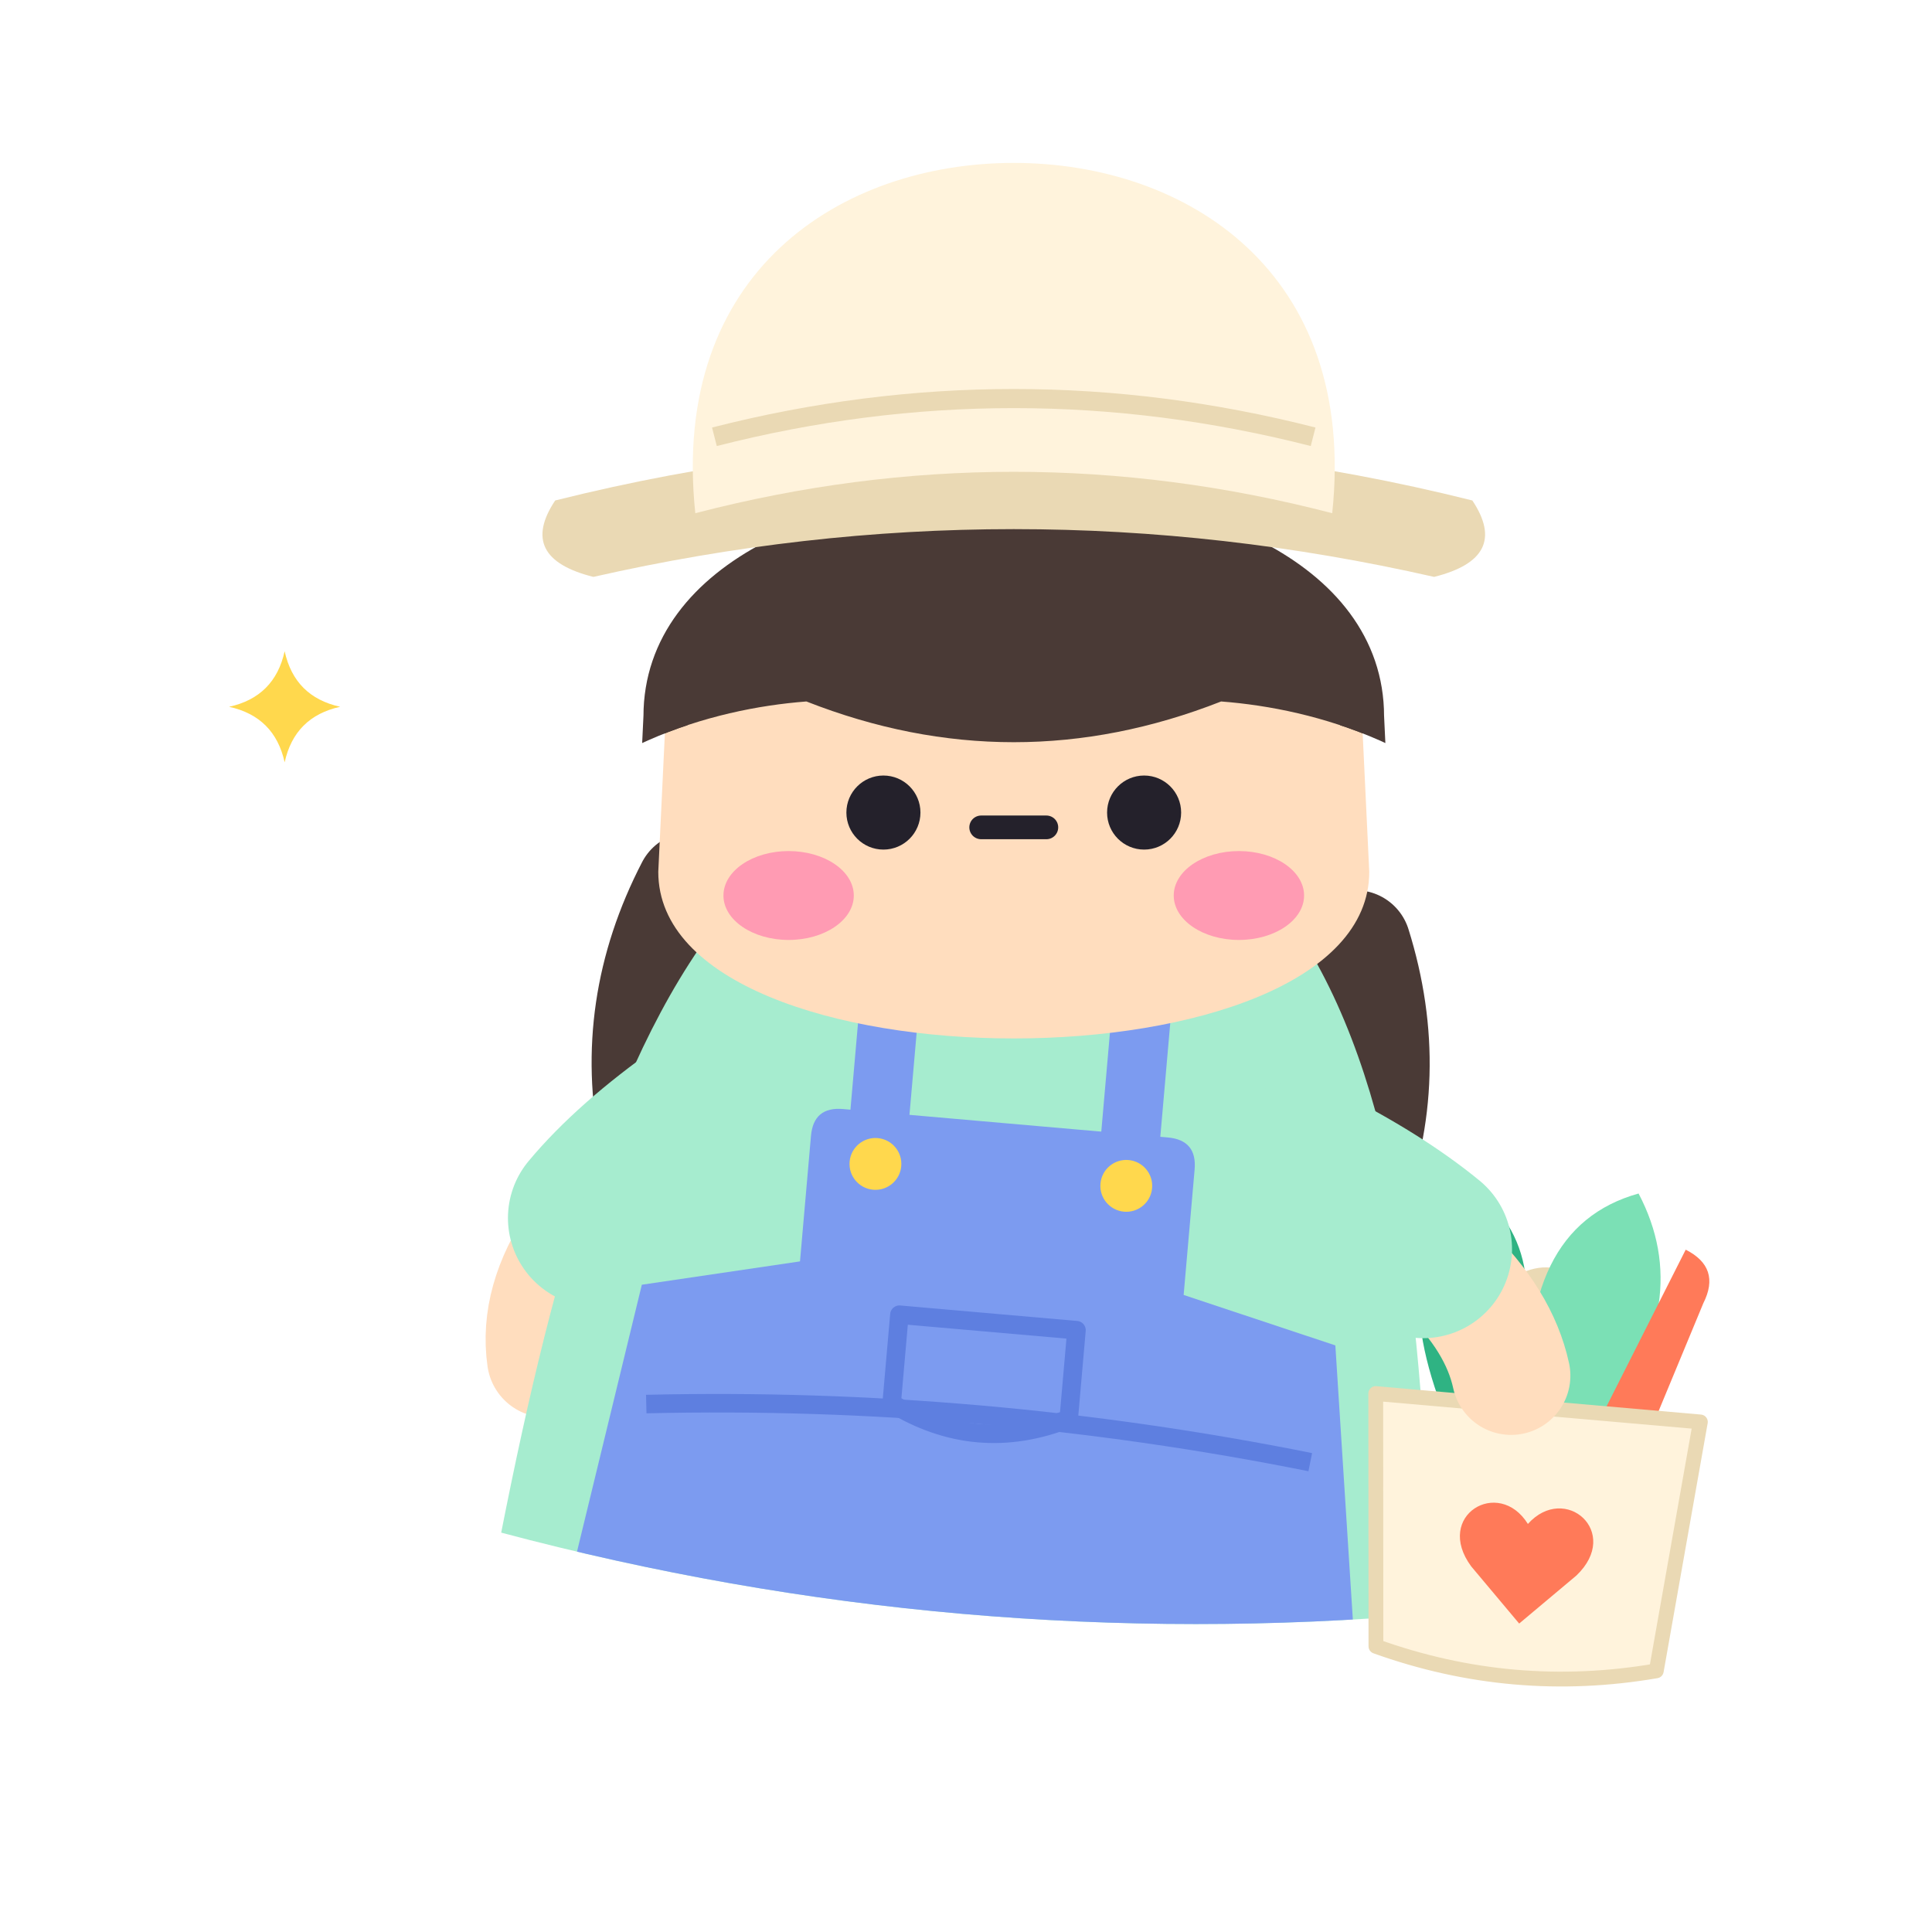
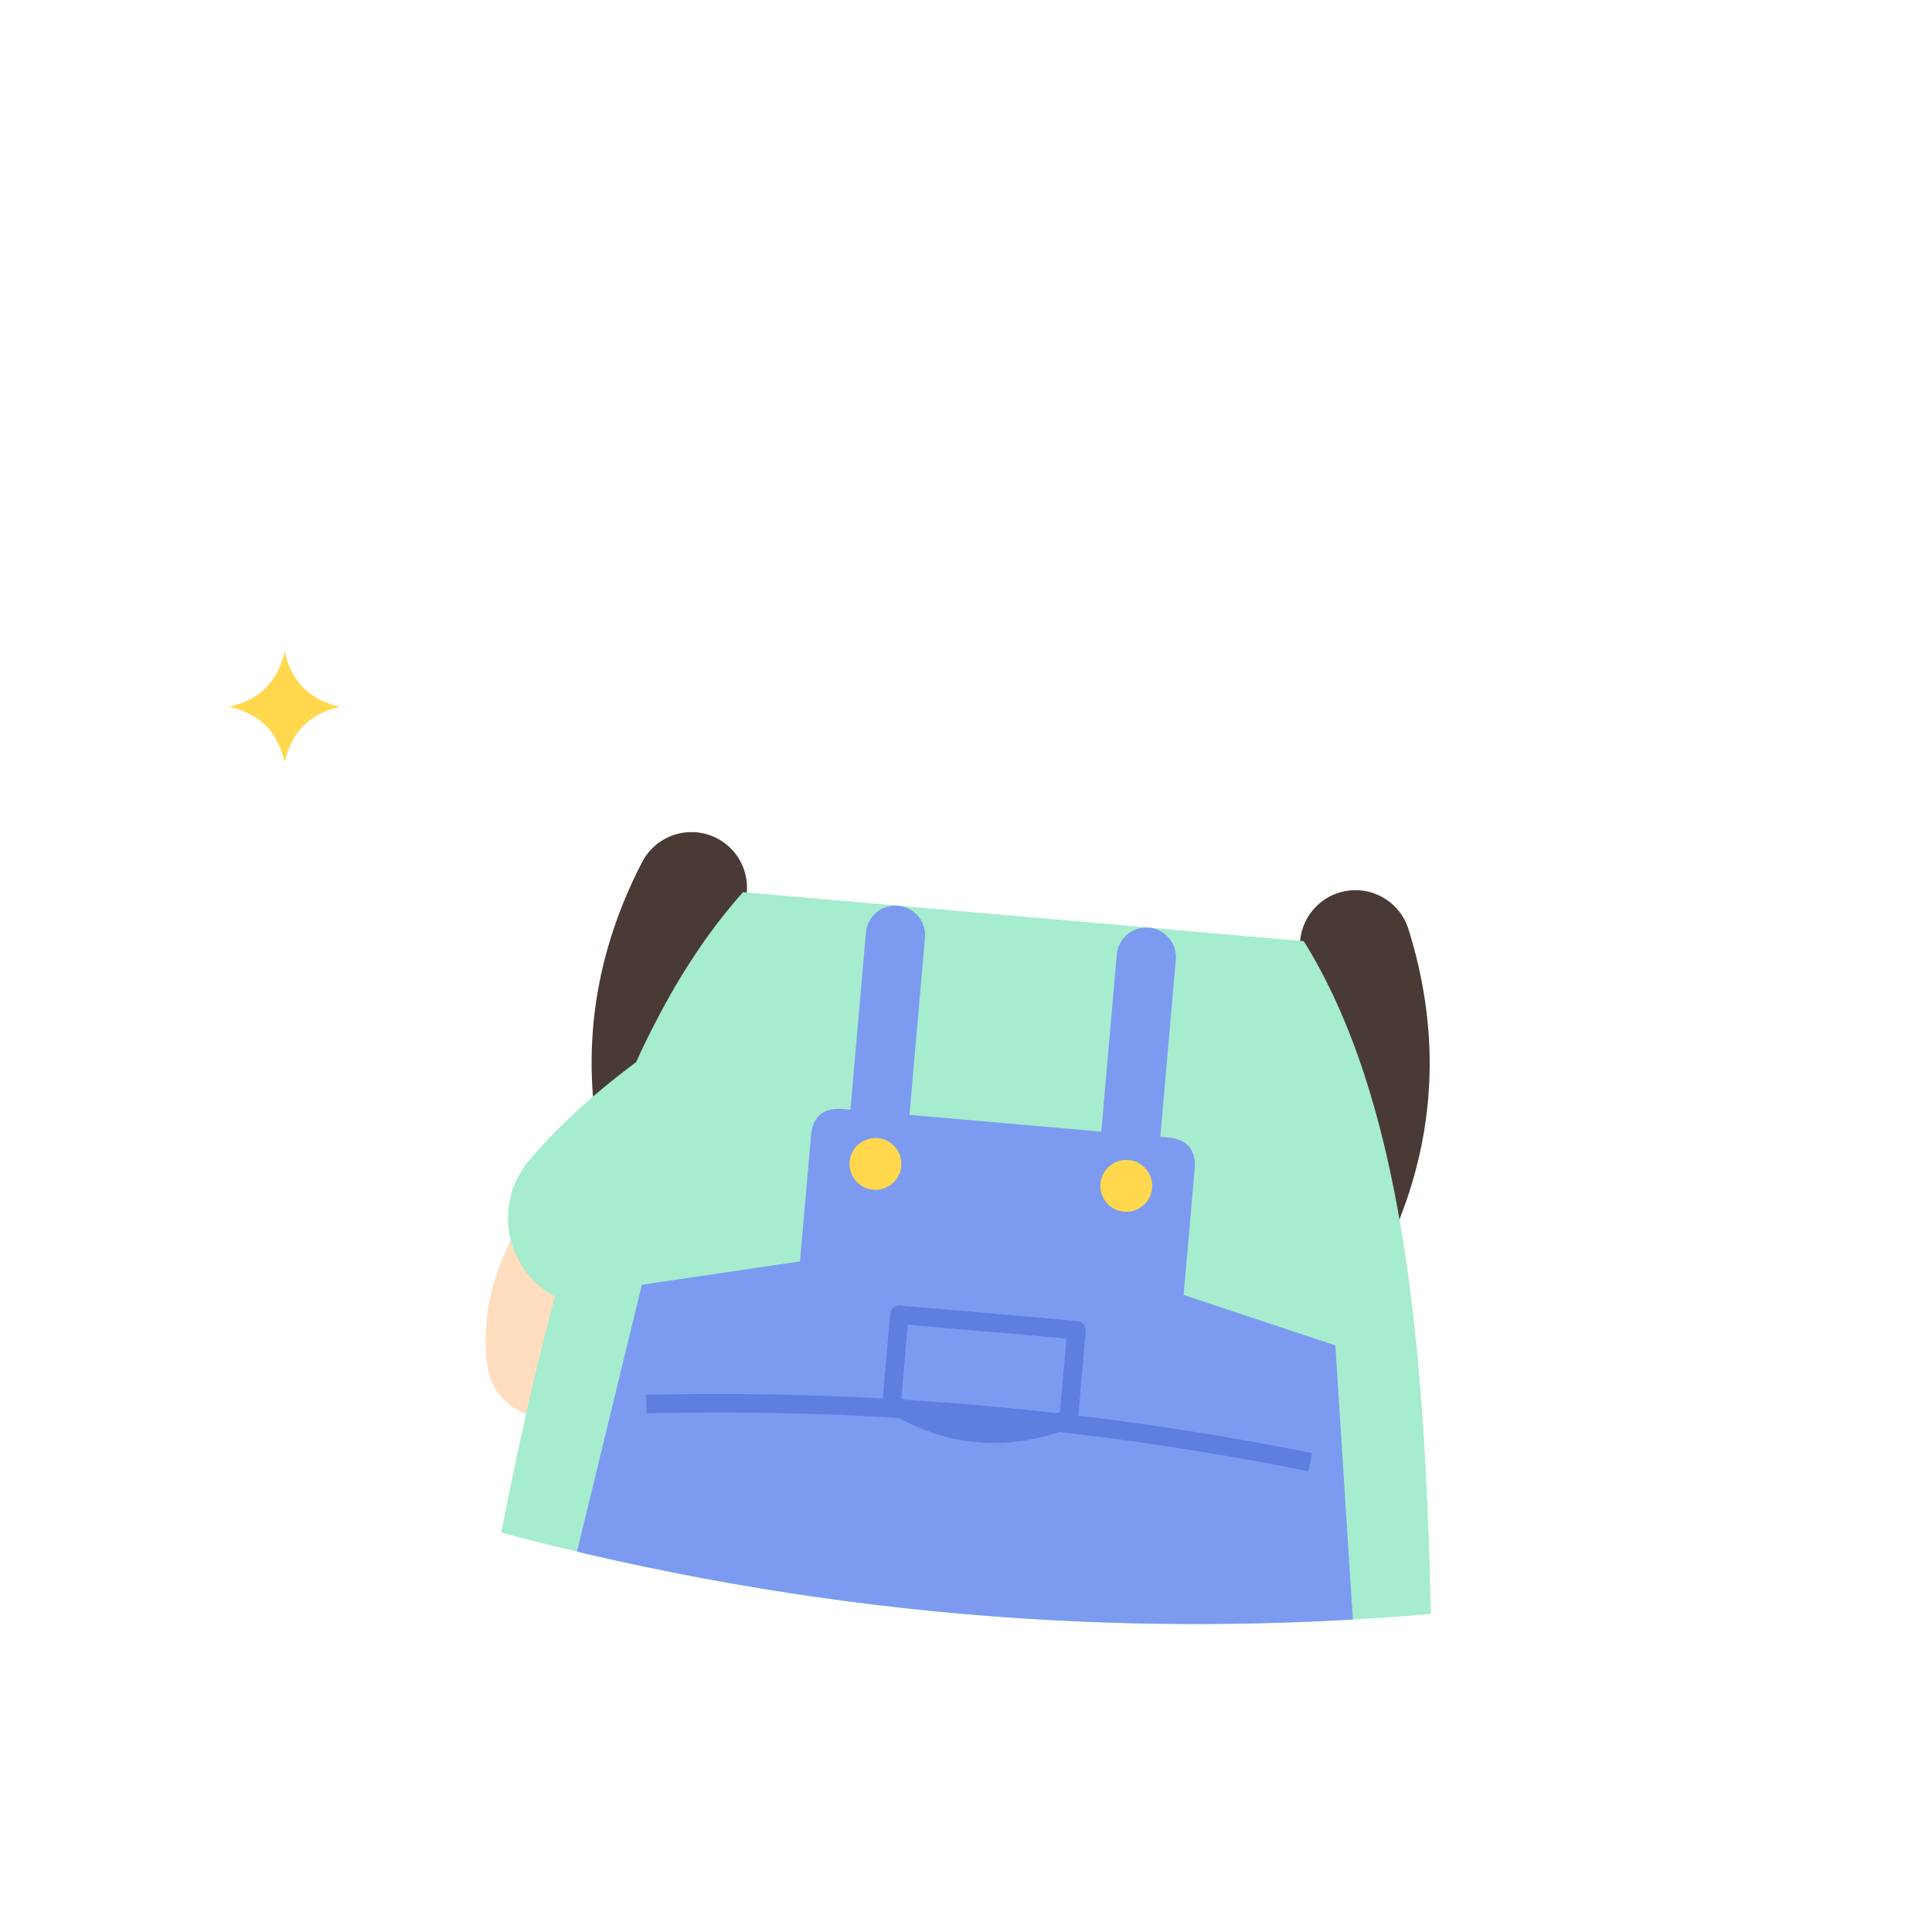
<svg xmlns="http://www.w3.org/2000/svg" viewBox="0 0 480 480" width="480" height="480">
  <g transform="translate(240 470) scale(0.92) translate(-240 -470)">
    <g>
      <g transform="translate(0 0) rotate(5 240 384)">
        <path d="M150 206 q-14 34 -4 68 q6 24 -6 44" stroke="#4A3A36" stroke-width="30" stroke-linecap="round" fill="none" />
        <rect x="130" y="296" width="36" height="16" rx="8" fill="#FF7A59" />
        <path d="M330 206 q14 34 4 68 q-6 24 6 44" stroke="#4A3A36" stroke-width="30" stroke-linecap="round" fill="none" />
        <rect x="314" y="296" width="36" height="16" rx="8" fill="#FF7A59" />
        <path d="M160 268 Q115.0 306.0 122 336" stroke="#FFDDBE" stroke-width="32" stroke-linecap="round" fill="none" />
        <path d="M160 268 Q142.0 283.2 132.32 297.12" stroke="#A6ECCF" stroke-width="48" stroke-linecap="round" fill="none" />
-         <clipPath id="c131">
+         <clipPath id="c221">
          <path d="M164 206 C134 246 122 310 114 384 Q240 406 366 384 C358 310 346 246 316 206 Z" />
        </clipPath>
        <path d="M164 206 C134 246 122 310 114 384 Q240 406 366 384 C358 310 346 246 316 206 Z" fill="#A6ECCF" />
-         <g clip-path="url(#c131)">
+         <g clip-path="url(#c221)">
          <path d="M206 214 V270 M274 214 V270" stroke="#7C9BF0" stroke-width="16" stroke-linecap="round" />
          <path d="M196 262 H284 Q292 262 292 270 V304 L334 314 L348 406 H132 L146 314 L188 304 V270 Q188 262 196 262 Z" fill="#7C9BF0" />
          <circle cx="206" cy="276" r="7" fill="#FFD84D" />
          <circle cx="274" cy="276" r="7" fill="#FFD84D" />
          <path d="M216 316 H264 V340 Q240 352 216 340 Z" fill="none" stroke="#5E7FE0" stroke-width="5" stroke-linejoin="round" />
          <path d="M150 346 Q240 336 330 346" stroke="#5E7FE0" stroke-width="5" fill="none" />
        </g>
-         <g transform="rotate(-5 240 236)">
-           <path d="M146 152 C146 78 334 78 334 152 L336 194 C336 254 144 254 144 194 Z" fill="#FFDDBE" />
-           <clipPath id="htoey">
-             <path d="M100 40 H380 V190 C356 160 322 150 296 148 Q240 170 184 148 C158 150 124 160 100 190 Z" />
-           </clipPath>
-           <path d="M146 152 C146 78 334 78 334 152 L336 194 C336 254 144 254 144 194 Z" fill="#4A3A36" stroke="#4A3A36" stroke-width="12" stroke-linejoin="round" clip-path="url(#htoey)" />
-           <g transform="translate(240 92) scale(0.86) translate(-240 -130)">
-             <path d="M96 132 Q240 96 384 132 Q396 150 372 156 Q240 126 108 156 Q84 150 96 132 Z" fill="#EAD9B4" />
-             <path d="M140 136 C132 60 186 26 240 26 C294 26 348 60 340 136 Q240 110 140 136 Z" fill="#FFF3DC" />
-             <path d="M146 112 Q240 88 334 112" stroke="#EAD9B4" stroke-width="6" fill="none" />
-           </g>
-           <g transform="translate(240 178) scale(0.8) translate(-240 -262)">
-             <ellipse cx="164" cy="290" rx="22" ry="15" fill="#FF8FB1" opacity="0.85" />
-             <ellipse cx="316" cy="290" rx="22" ry="15" fill="#FF8FB1" opacity="0.85" />
-             <circle cx="196" cy="262" r="12.5" fill="#24212B" />
-             <circle cx="284" cy="262" r="12.5" fill="#24212B" />
-             <path d="M229 267 h22" stroke="#24212B" stroke-width="8" stroke-linecap="round" />
-           </g>
-         </g>
-         <path d="M366 322 q24 -60 48 0" stroke="#EAD9B4" stroke-width="8" fill="none" stroke-linecap="round" />
-         <path d="M364 328 q-20 -42 6 -58 q24 18 8 58 z" fill="#2FB383" />
-         <path d="M388 328 q-8 -50 24 -62 q18 28 -4 62 z" fill="#7BE0B5" />
-         <path d="M406 330 l20 -50 q10 4 6 14 l-12 38 z" fill="#FF7A59" />
-         <path d="M346 326 h88 l-6 68 q-38 10 -76 0 z" fill="#FFF3DC" stroke="#EAD9B4" stroke-width="4" stroke-linejoin="round" />
-         <path transform="translate(390 362) scale(0.75)" d="M0 -6 c-12 -16 -34 0 -19 17 l19 19 l19 -19 c15 -17 -7 -33 -19 -17 z" fill="#FF7A59" />
-         <path d="M320 268 Q373.0 289.0 382 318" stroke="#FFDDBE" stroke-width="32" stroke-linecap="round" fill="none" />
-         <path d="M320 268 Q341.2 276.4 355.36 286.08" stroke="#A6ECCF" stroke-width="48" stroke-linecap="round" fill="none" />
      </g>
    </g>
    <path d="M56 135 q2.7 12.3 15 15 q-12.3 2.7 -15 15 q-2.7 -12.3 -15 -15 q12.3 -2.7 15 -15 z" fill="#FFD84D" />
  </g>
</svg>
